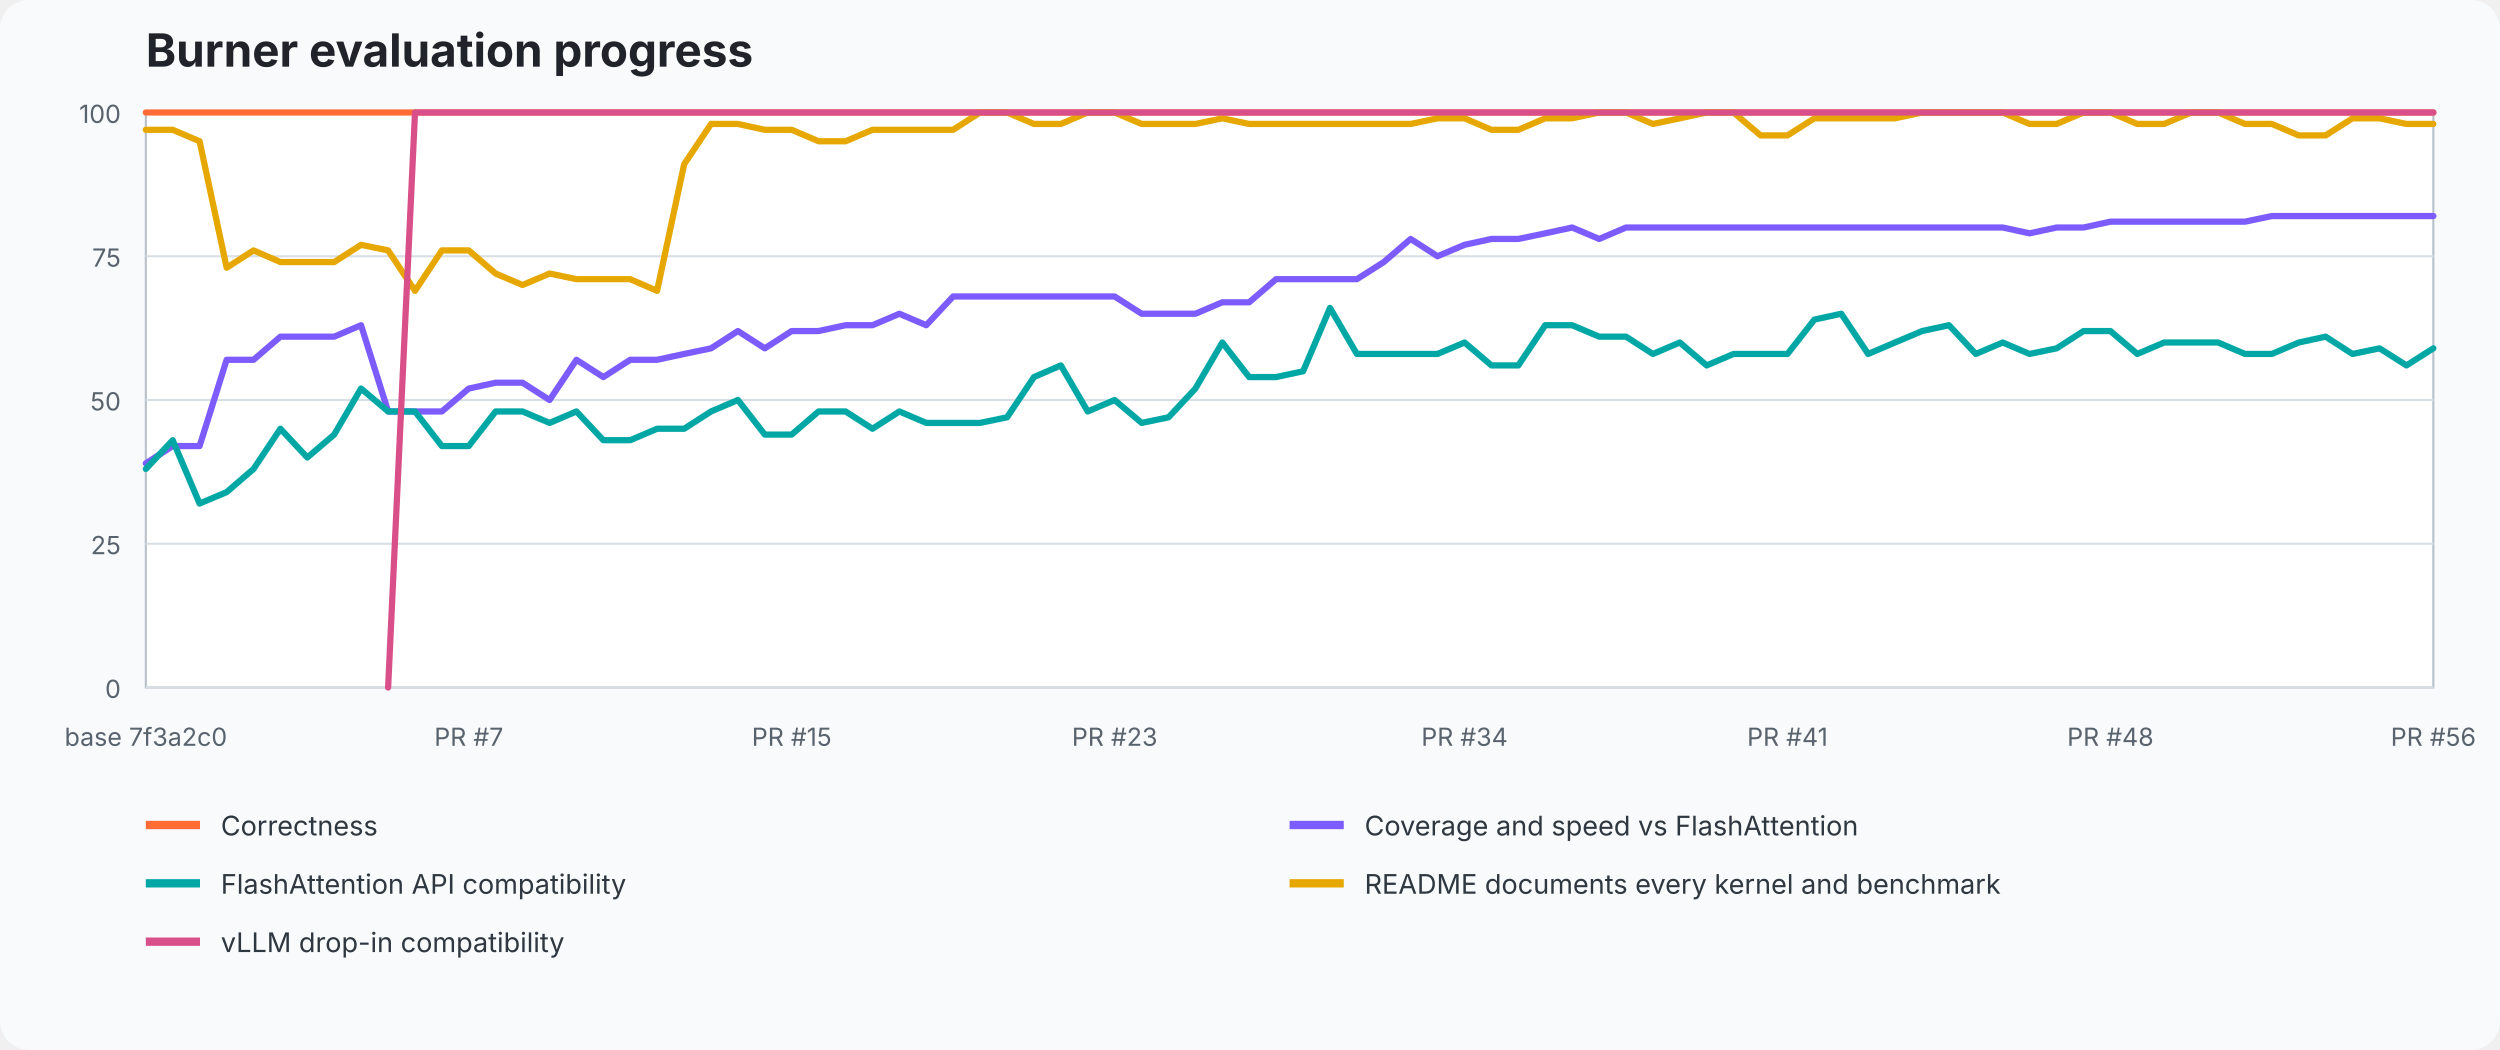
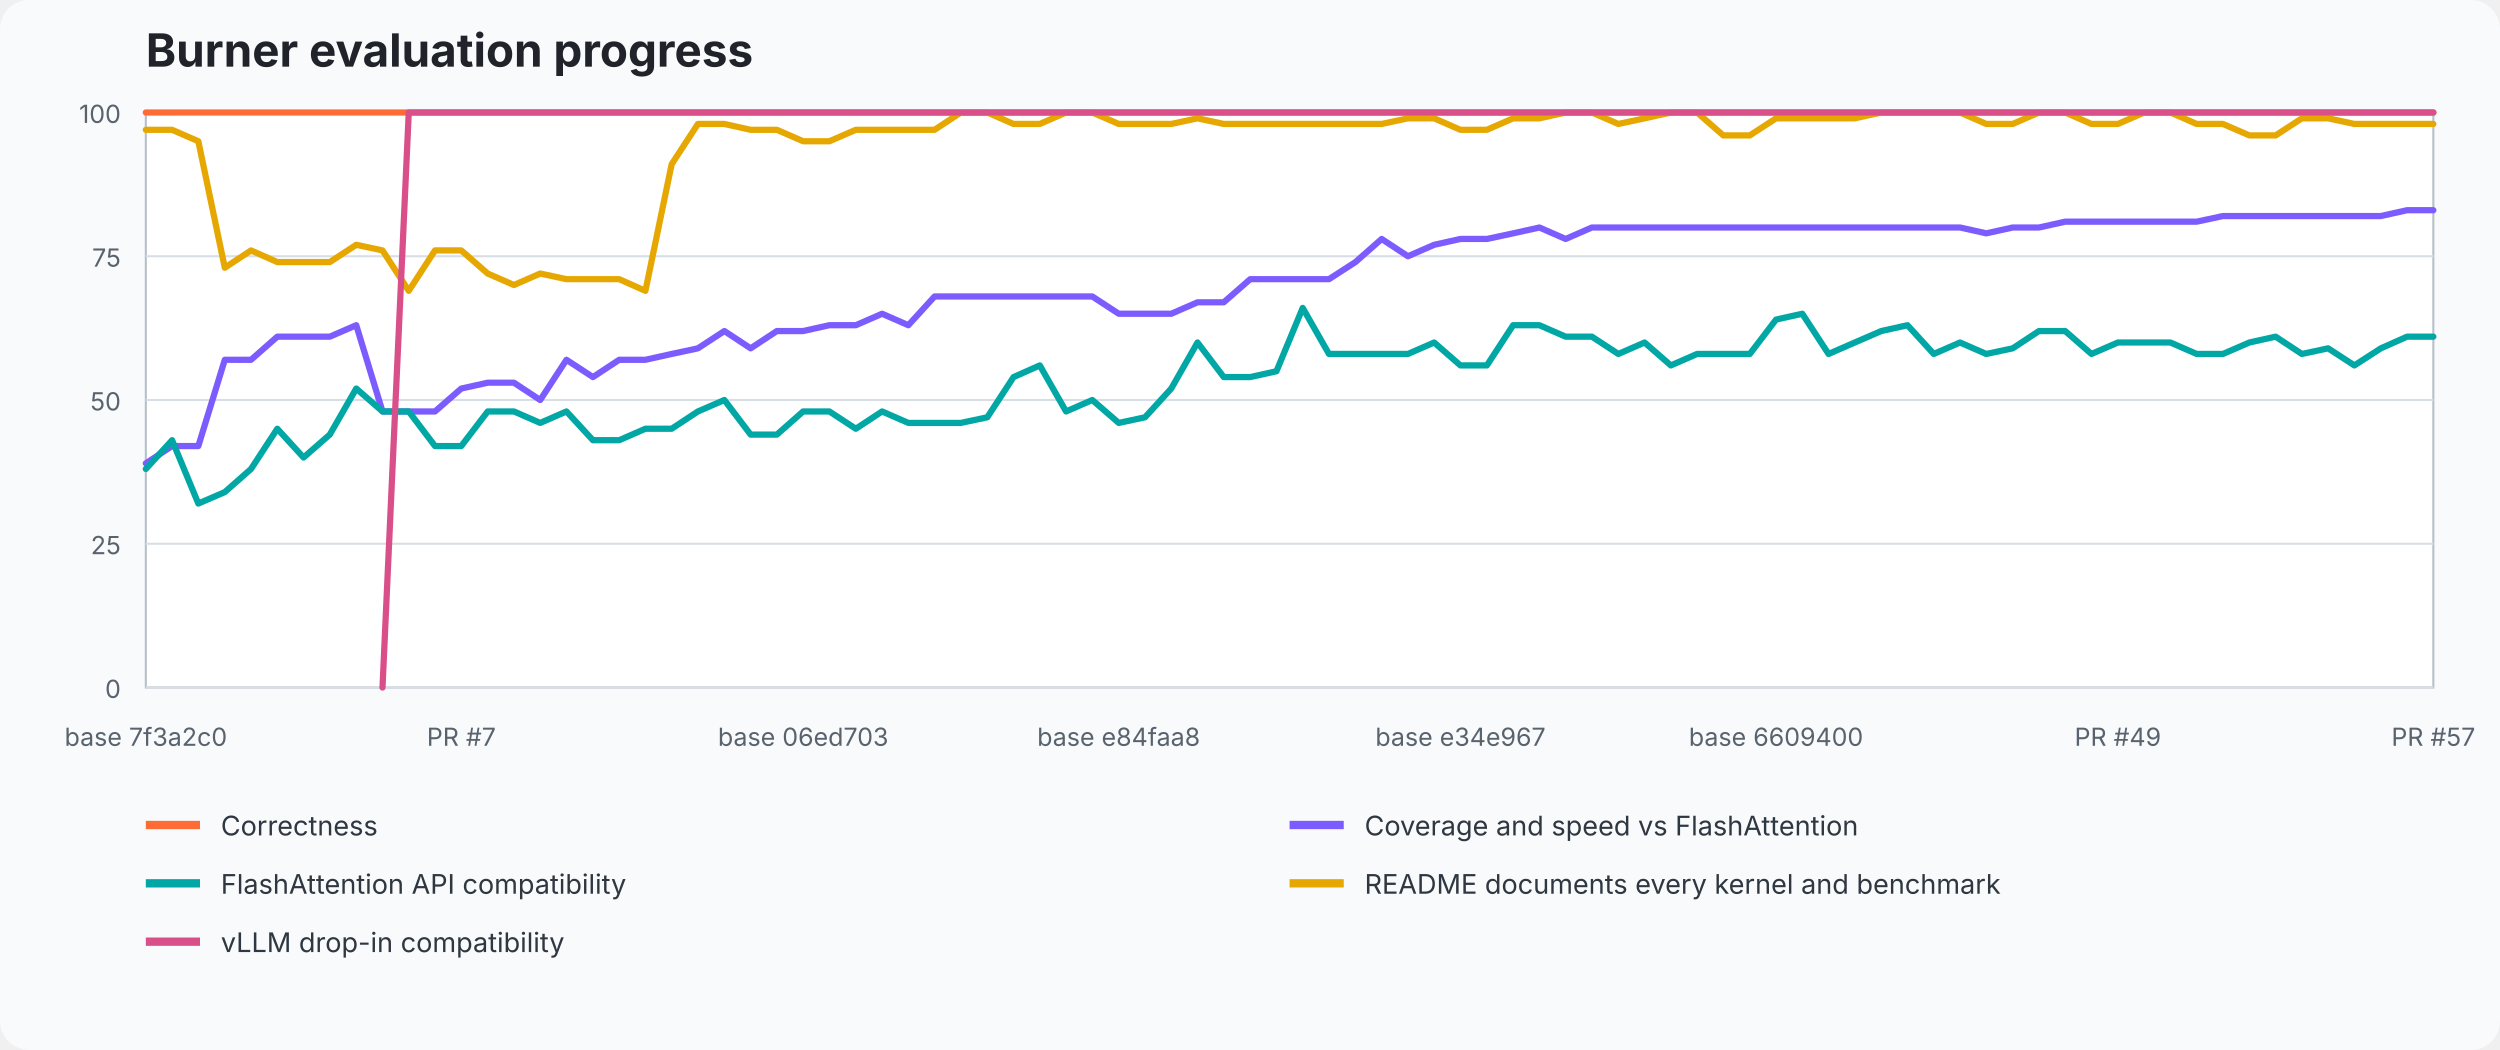
<svg xmlns="http://www.w3.org/2000/svg" width="1200" height="504" viewBox="0 0 1200 504" role="img" aria-labelledby="title desc">
  <style>text{font-family:ui-sans-serif,system-ui,-apple-system,BlinkMacSystemFont,"Segoe UI",sans-serif}.title{font-size:22px;font-weight:700;fill:#20242a}.axis{font-size:12px;fill:#59636e}.legend{font-size:13px;fill:#2f3740}.grid{stroke:#d8dee5;stroke-width:1}.plot{fill:#fff;stroke:#b7c0ca}</style>
  <rect width="100%" height="100%" fill="#f8fafc" rx="14" />
  <text x="70" y="32" class="title">Burner evaluation progress</text>
  <rect x="70" y="54" width="1098" height="276" class="plot" />
  <line x1="70" y1="330" x2="1168" y2="330" class="grid" />
  <text x="58" y="335" text-anchor="end" class="axis">0</text>
  <line x1="70" y1="261" x2="1168" y2="261" class="grid" />
  <text x="58" y="266" text-anchor="end" class="axis">25</text>
  <line x1="70" y1="192" x2="1168" y2="192" class="grid" />
  <text x="58" y="197" text-anchor="end" class="axis">50</text>
  <line x1="70" y1="123" x2="1168" y2="123" class="grid" />
  <text x="58" y="128" text-anchor="end" class="axis">75</text>
  <line x1="70" y1="54" x2="1168" y2="54" class="grid" />
  <text x="58" y="59" text-anchor="end" class="axis">100</text>
-   <polyline points="70.0,54.0 82.9,54.0 95.8,54.0 108.8,54.0 121.7,54.0 134.6,54.0 147.5,54.0 160.4,54.0 173.3,54.0 186.3,54.0 199.2,54.0 212.1,54.0 225.0,54.0 237.9,54.0 250.8,54.0 263.8,54.0 276.7,54.0 289.6,54.0 302.5,54.0 315.4,54.0 328.4,54.0 341.3,54.0 354.2,54.0 367.1,54.0 380.0,54.0 392.9,54.0 405.9,54.0 418.8,54.0 431.7,54.0 444.6,54.0 457.5,54.0 470.4,54.0 483.4,54.0 496.3,54.0 509.2,54.0 522.1,54.0 535.0,54.0 548.0,54.0 560.9,54.0 573.8,54.0 586.7,54.0 599.6,54.0 612.5,54.0 625.5,54.0 638.4,54.0 651.3,54.0 664.2,54.0 677.1,54.0 690.0,54.0 703.0,54.0 715.9,54.0 728.8,54.0 741.7,54.0 754.6,54.0 767.6,54.0 780.5,54.0 793.4,54.0 806.3,54.0 819.2,54.0 832.1,54.0 845.1,54.0 858.0,54.0 870.9,54.0 883.8,54.0 896.7,54.0 909.6,54.0 922.6,54.0 935.5,54.0 948.4,54.0 961.3,54.0 974.2,54.0 987.2,54.0 1000.1,54.0 1013.0,54.0 1025.9,54.0 1038.8,54.0 1051.7,54.0 1064.7,54.0 1077.6,54.0 1090.5,54.0 1103.4,54.0 1116.3,54.0 1129.2,54.0 1142.2,54.0 1155.1,54.0 1168.0,54.0" fill="none" stroke="#ff6b35" stroke-width="3" stroke-linejoin="round" stroke-linecap="round" />
-   <polyline points="70.0,222.4 82.9,214.1 95.8,214.1 108.8,172.7 121.7,172.7 134.6,161.6 147.5,161.6 160.4,161.6 173.3,156.1 186.3,197.5 199.2,197.5 212.1,197.5 225.0,186.5 237.9,183.7 250.8,183.7 263.8,192.0 276.7,172.7 289.6,181.0 302.5,172.7 315.4,172.7 328.4,169.9 341.3,167.2 354.2,158.9 367.1,167.2 380.0,158.9 392.9,158.9 405.9,156.1 418.8,156.1 431.7,150.6 444.6,156.1 457.5,142.3 470.4,142.3 483.4,142.3 496.3,142.3 509.2,142.3 522.1,142.3 535.0,142.3 548.0,150.6 560.9,150.6 573.8,150.6 586.7,145.1 599.6,145.1 612.5,134.0 625.5,134.0 638.4,134.0 651.3,134.0 664.2,125.8 677.1,114.7 690.0,123.0 703.0,117.5 715.9,114.7 728.8,114.7 741.7,112.0 754.6,109.2 767.6,114.7 780.5,109.2 793.4,109.2 806.3,109.2 819.2,109.2 832.1,109.2 845.1,109.2 858.0,109.2 870.9,109.2 883.8,109.2 896.7,109.2 909.6,109.2 922.6,109.2 935.5,109.2 948.4,109.2 961.3,109.2 974.2,112.0 987.2,109.2 1000.1,109.2 1013.0,106.4 1025.9,106.4 1038.8,106.4 1051.7,106.4 1064.7,106.4 1077.6,106.4 1090.5,103.7 1103.4,103.7 1116.3,103.7 1129.2,103.7 1142.2,103.7 1155.1,103.7 1168.0,103.7" fill="none" stroke="#7c5cff" stroke-width="3" stroke-linejoin="round" stroke-linecap="round" />
-   <polyline points="70.0,225.1 82.9,211.3 95.8,241.7 108.8,236.2 121.7,225.1 134.6,205.8 147.5,219.6 160.4,208.6 173.3,186.5 186.3,197.5 199.2,197.5 212.1,214.1 225.0,214.1 237.9,197.5 250.8,197.5 263.8,203.0 276.7,197.5 289.6,211.3 302.5,211.3 315.4,205.8 328.4,205.8 341.3,197.5 354.2,192.0 367.1,208.6 380.0,208.6 392.9,197.5 405.9,197.5 418.8,205.8 431.7,197.5 444.6,203.0 457.5,203.0 470.4,203.0 483.4,200.3 496.3,181.0 509.2,175.4 522.1,197.5 535.0,192.0 548.0,203.0 560.9,200.3 573.8,186.5 586.7,164.4 599.6,181.0 612.5,181.0 625.5,178.2 638.4,147.8 651.3,169.9 664.2,169.9 677.1,169.9 690.0,169.9 703.0,164.4 715.9,175.4 728.8,175.4 741.7,156.1 754.6,156.1 767.6,161.6 780.5,161.6 793.4,169.9 806.3,164.4 819.2,175.4 832.1,169.9 845.1,169.9 858.0,169.9 870.9,153.4 883.8,150.6 896.7,169.9 909.6,164.4 922.6,158.9 935.5,156.1 948.4,169.9 961.3,164.4 974.2,169.9 987.2,167.2 1000.1,158.9 1013.0,158.9 1025.9,169.9 1038.8,164.4 1051.7,164.4 1064.7,164.4 1077.6,169.9 1090.5,169.9 1103.4,164.4 1116.3,161.6 1129.2,169.9 1142.2,167.2 1155.1,175.4 1168.0,167.2" fill="none" stroke="#00a7a5" stroke-width="3" stroke-linejoin="round" stroke-linecap="round" />
-   <polyline points="70.0,62.3 82.9,62.3 95.8,67.8 108.8,128.5 121.7,120.2 134.6,125.8 147.5,125.8 160.4,125.8 173.3,117.5 186.3,120.2 199.2,139.6 212.1,120.2 225.0,120.2 237.9,131.3 250.8,136.8 263.8,131.3 276.7,134.0 289.6,134.0 302.5,134.0 315.4,139.6 328.4,78.8 341.3,59.5 354.2,59.5 367.1,62.3 380.0,62.3 392.9,67.8 405.9,67.8 418.8,62.3 431.7,62.3 444.6,62.3 457.5,62.3 470.4,54.0 483.4,54.0 496.3,59.5 509.2,59.5 522.1,54.0 535.0,54.0 548.0,59.5 560.9,59.5 573.8,59.5 586.7,56.8 599.6,59.5 612.5,59.5 625.5,59.5 638.4,59.5 651.3,59.5 664.2,59.5 677.1,59.5 690.0,56.8 703.0,56.8 715.9,62.3 728.8,62.3 741.7,56.8 754.6,56.8 767.6,54.0 780.5,54.0 793.4,59.5 806.3,56.8 819.2,54.0 832.1,54.0 845.1,65.0 858.0,65.0 870.9,56.8 883.8,56.8 896.7,56.8 909.6,56.8 922.6,54.0 935.5,54.0 948.4,54.0 961.3,54.0 974.2,59.5 987.2,59.5 1000.1,54.0 1013.0,54.0 1025.9,59.5 1038.8,59.5 1051.7,54.0 1064.7,54.0 1077.6,59.5 1090.5,59.5 1103.4,65.0 1116.3,65.0 1129.2,56.8 1142.2,56.8 1155.1,59.5 1168.0,59.5" fill="none" stroke="#e6a700" stroke-width="3" stroke-linejoin="round" stroke-linecap="round" />
-   <polyline points="186.3,330.0 199.2,54.0 212.1,54.0 225.0,54.0 237.9,54.0 250.8,54.0 263.8,54.0 276.7,54.0 289.6,54.0 302.5,54.0 315.4,54.0 328.4,54.0 341.3,54.0 354.2,54.0 367.1,54.0 380.0,54.0 392.9,54.0 405.9,54.0 418.8,54.0 431.7,54.0 444.6,54.0 457.5,54.0 470.4,54.0 483.4,54.0 496.3,54.0 509.2,54.0 522.1,54.0 535.0,54.0 548.0,54.0 560.9,54.0 573.8,54.0 586.7,54.0 599.6,54.0 612.5,54.0 625.5,54.0 638.4,54.0 651.3,54.0 664.2,54.0 677.1,54.0 690.0,54.0 703.0,54.0 715.9,54.0 728.8,54.0 741.7,54.0 754.6,54.0 767.6,54.0 780.5,54.0 793.4,54.0 806.3,54.0 819.2,54.0 832.1,54.0 845.1,54.0 858.0,54.0 870.9,54.0 883.8,54.0 896.7,54.0 909.6,54.0 922.6,54.0 935.5,54.0 948.4,54.0 961.3,54.0 974.2,54.0 987.2,54.0 1000.1,54.0 1013.0,54.0 1025.9,54.0 1038.8,54.0 1051.7,54.0 1064.7,54.0 1077.6,54.0 1090.5,54.0 1103.4,54.0 1116.3,54.0 1129.2,54.0 1142.2,54.0 1155.1,54.0 1168.0,54.0" fill="none" stroke="#d94f8a" stroke-width="3" stroke-linejoin="round" stroke-linecap="round" />
+   <polyline points="70.0,54.0 82.6,54.0 95.2,54.0 107.9,54.0 120.5,54.0 133.1,54.0 145.7,54.0 158.3,54.0 171.0,54.0 183.6,54.0 196.2,54.0 208.8,54.0 221.4,54.0 234.1,54.0 246.7,54.0 259.3,54.0 271.9,54.0 284.6,54.0 297.2,54.0 309.8,54.0 322.4,54.0 335.0,54.0 347.7,54.0 360.3,54.0 372.9,54.0 385.5,54.0 398.1,54.0 410.8,54.0 423.4,54.0 436.0,54.0 448.6,54.0 461.2,54.0 473.9,54.0 486.5,54.0 499.1,54.0 511.7,54.0 524.3,54.0 537.0,54.0 549.6,54.0 562.2,54.0 574.8,54.0 587.4,54.0 600.1,54.0 612.7,54.0 625.3,54.0 637.9,54.0 650.6,54.0 663.2,54.0 675.8,54.0 688.4,54.0 701.0,54.0 713.7,54.0 726.3,54.0 738.9,54.0 751.5,54.0 764.1,54.0 776.8,54.0 789.4,54.0 802.0,54.0 814.6,54.0 827.2,54.0 839.9,54.0 852.5,54.0 865.1,54.0 877.7,54.0 890.3,54.0 903.0,54.0 915.6,54.0 928.2,54.0 940.8,54.0 953.4,54.0 966.1,54.0 978.7,54.0 991.3,54.0 1003.9,54.0 1016.6,54.0 1029.2,54.0 1041.8,54.0 1054.4,54.0 1067.0,54.0 1079.7,54.0 1092.3,54.0 1104.9,54.0 1117.5,54.0 1130.1,54.0 1142.8,54.0 1155.4,54.0 1168.0,54.0" fill="none" stroke="#ff6b35" stroke-width="3" stroke-linejoin="round" stroke-linecap="round" />
+   <polyline points="70.0,222.4 82.6,214.1 95.2,214.1 107.9,172.7 120.5,172.7 133.1,161.6 145.7,161.6 158.3,161.6 171.0,156.1 183.6,197.5 196.2,197.5 208.8,197.5 221.4,186.5 234.1,183.7 246.7,183.7 259.3,192.0 271.9,172.7 284.6,181.0 297.2,172.7 309.8,172.7 322.4,169.9 335.0,167.2 347.7,158.9 360.3,167.2 372.9,158.9 385.5,158.9 398.1,156.1 410.8,156.1 423.4,150.6 436.0,156.1 448.6,142.3 461.2,142.3 473.9,142.3 486.5,142.3 499.1,142.3 511.7,142.3 524.3,142.3 537.0,150.6 549.6,150.6 562.2,150.6 574.8,145.1 587.4,145.1 600.1,134.0 612.7,134.0 625.3,134.0 637.9,134.0 650.6,125.8 663.2,114.7 675.8,123.0 688.4,117.5 701.0,114.7 713.7,114.7 726.3,112.0 738.9,109.2 751.5,114.7 764.1,109.2 776.8,109.2 789.4,109.2 802.0,109.2 814.6,109.2 827.2,109.2 839.9,109.2 852.5,109.2 865.1,109.2 877.7,109.2 890.3,109.2 903.0,109.2 915.6,109.2 928.2,109.2 940.8,109.2 953.4,112.0 966.1,109.2 978.7,109.2 991.3,106.4 1003.9,106.4 1016.6,106.4 1029.2,106.4 1041.8,106.4 1054.4,106.4 1067.0,103.7 1079.7,103.7 1092.3,103.7 1104.9,103.7 1117.5,103.7 1130.1,103.7 1142.8,103.7 1155.4,100.9 1168.0,100.9" fill="none" stroke="#7c5cff" stroke-width="3" stroke-linejoin="round" stroke-linecap="round" />
+   <polyline points="70.0,225.1 82.6,211.3 95.2,241.7 107.9,236.2 120.5,225.1 133.1,205.8 145.7,219.6 158.3,208.6 171.0,186.5 183.6,197.5 196.2,197.5 208.8,214.1 221.4,214.1 234.1,197.5 246.7,197.5 259.3,203.0 271.9,197.5 284.6,211.3 297.2,211.3 309.8,205.8 322.4,205.8 335.0,197.5 347.7,192.0 360.3,208.6 372.9,208.6 385.5,197.5 398.1,197.5 410.8,205.8 423.4,197.5 436.0,203.0 448.6,203.0 461.2,203.0 473.9,200.3 486.5,181.0 499.1,175.4 511.7,197.5 524.3,192.0 537.0,203.0 549.6,200.3 562.2,186.5 574.8,164.4 587.4,181.0 600.1,181.0 612.7,178.2 625.3,147.8 637.9,169.9 650.6,169.9 663.2,169.9 675.8,169.9 688.4,164.4 701.0,175.4 713.7,175.4 726.3,156.1 738.9,156.1 751.5,161.6 764.1,161.6 776.8,169.9 789.4,164.4 802.0,175.4 814.6,169.9 827.2,169.9 839.9,169.9 852.5,153.4 865.1,150.6 877.7,169.9 890.3,164.4 903.0,158.9 915.6,156.1 928.2,169.9 940.8,164.4 953.4,169.9 966.1,167.2 978.7,158.9 991.3,158.9 1003.9,169.9 1016.6,164.4 1029.2,164.4 1041.8,164.4 1054.4,169.9 1067.0,169.9 1079.7,164.4 1092.3,161.6 1104.9,169.9 1117.5,167.2 1130.1,175.4 1142.8,167.2 1155.4,161.6 1168.0,161.6" fill="none" stroke="#00a7a5" stroke-width="3" stroke-linejoin="round" stroke-linecap="round" />
+   <polyline points="70.0,62.3 82.6,62.3 95.2,67.8 107.9,128.5 120.5,120.2 133.1,125.8 145.7,125.8 158.3,125.8 171.0,117.5 183.6,120.2 196.2,139.6 208.8,120.2 221.4,120.2 234.1,131.3 246.7,136.8 259.3,131.3 271.9,134.0 284.6,134.0 297.2,134.0 309.8,139.6 322.4,78.8 335.0,59.5 347.7,59.5 360.3,62.3 372.9,62.3 385.5,67.8 398.1,67.8 410.8,62.3 423.4,62.3 436.0,62.3 448.6,62.3 461.2,54.0 473.9,54.0 486.5,59.5 499.1,59.5 511.7,54.0 524.3,54.0 537.0,59.5 549.6,59.5 562.2,59.5 574.8,56.8 587.4,59.5 600.1,59.5 612.7,59.5 625.3,59.5 637.9,59.5 650.6,59.5 663.2,59.5 675.8,56.8 688.4,56.8 701.0,62.3 713.7,62.3 726.3,56.8 738.9,56.8 751.5,54.0 764.1,54.0 776.8,59.5 789.4,56.8 802.0,54.0 814.6,54.0 827.2,65.0 839.9,65.0 852.5,56.8 865.1,56.8 877.7,56.8 890.3,56.8 903.0,54.0 915.6,54.0 928.2,54.0 940.8,54.0 953.4,59.5 966.1,59.5 978.7,54.0 991.3,54.0 1003.9,59.5 1016.6,59.5 1029.2,54.0 1041.8,54.0 1054.4,59.5 1067.0,59.5 1079.7,65.0 1092.3,65.0 1104.9,56.8 1117.5,56.8 1130.1,59.5 1142.8,59.5 1155.4,59.5 1168.0,59.5" fill="none" stroke="#e6a700" stroke-width="3" stroke-linejoin="round" stroke-linecap="round" />
+   <polyline points="183.6,330.0 196.2,54.0 208.8,54.0 221.4,54.0 234.1,54.0 246.7,54.0 259.3,54.0 271.9,54.0 284.6,54.0 297.2,54.0 309.8,54.0 322.4,54.0 335.0,54.0 347.7,54.0 360.3,54.0 372.9,54.0 385.5,54.0 398.1,54.0 410.8,54.0 423.4,54.0 436.0,54.0 448.6,54.0 461.2,54.0 473.9,54.0 486.5,54.0 499.1,54.0 511.7,54.0 524.3,54.0 537.0,54.0 549.6,54.0 562.2,54.0 574.8,54.0 587.4,54.0 600.1,54.0 612.7,54.0 625.3,54.0 637.9,54.0 650.6,54.0 663.2,54.0 675.8,54.0 688.4,54.0 701.0,54.0 713.7,54.0 726.3,54.0 738.9,54.0 751.5,54.0 764.1,54.0 776.8,54.0 789.4,54.0 802.0,54.0 814.6,54.0 827.2,54.0 839.9,54.0 852.5,54.0 865.1,54.0 877.7,54.0 890.3,54.0 903.0,54.0 915.6,54.0 928.2,54.0 940.8,54.0 953.4,54.0 966.1,54.0 978.7,54.0 991.3,54.0 1003.9,54.0 1016.6,54.0 1029.2,54.0 1041.8,54.0 1054.4,54.0 1067.0,54.0 1079.7,54.0 1092.3,54.0 1104.9,54.0 1117.5,54.0 1130.1,54.0 1142.8,54.0 1155.4,54.0 1168.0,54.0" fill="none" stroke="#d94f8a" stroke-width="3" stroke-linejoin="round" stroke-linecap="round" />
  <text x="70" y="358" text-anchor="middle" class="axis">base 7f3a2c0</text>
-   <text x="225.012" y="358" text-anchor="middle" class="axis">PR #7</text>
-   <text x="380.024" y="358" text-anchor="middle" class="axis">PR #15</text>
-   <text x="535.035" y="358" text-anchor="middle" class="axis">PR #23</text>
-   <text x="702.965" y="358" text-anchor="middle" class="axis">PR #34</text>
-   <text x="857.976" y="358" text-anchor="middle" class="axis">PR #41</text>
-   <text x="1012.988" y="358" text-anchor="middle" class="axis">PR #48</text>
-   <text x="1168" y="358" text-anchor="middle" class="axis">PR #56</text>
+   <text x="221.448" y="358" text-anchor="middle" class="axis">PR #7</text>
+   <text x="385.517" y="358" text-anchor="middle" class="axis">base 06ed703</text>
+   <text x="536.966" y="358" text-anchor="middle" class="axis">base e84faa8</text>
+   <text x="701.034" y="358" text-anchor="middle" class="axis">base e34e967</text>
+   <text x="852.483" y="358" text-anchor="middle" class="axis">base 6609400</text>
+   <text x="1016.552" y="358" text-anchor="middle" class="axis">PR #49</text>
+   <text x="1168" y="358" text-anchor="middle" class="axis">PR #57</text>
  <line x1="70" y1="396" x2="96" y2="396" stroke="#ff6b35" stroke-width="4" />
  <text x="106" y="401" class="legend">Correctness</text>
  <line x1="619" y1="396" x2="645" y2="396" stroke="#7c5cff" stroke-width="4" />
  <text x="655" y="401" class="legend">Coverage and speed vs FlashAttention</text>
  <line x1="70" y1="424" x2="96" y2="424" stroke="#00a7a5" stroke-width="4" />
  <text x="106" y="429" class="legend">FlashAttention API compatibility</text>
  <line x1="619" y1="424" x2="645" y2="424" stroke="#e6a700" stroke-width="4" />
  <text x="655" y="429" class="legend">README documents every kernel and benchmark</text>
  <line x1="70" y1="452" x2="96" y2="452" stroke="#d94f8a" stroke-width="4" />
  <text x="106" y="457" class="legend">vLLM drop-in compatibility</text>
</svg>
